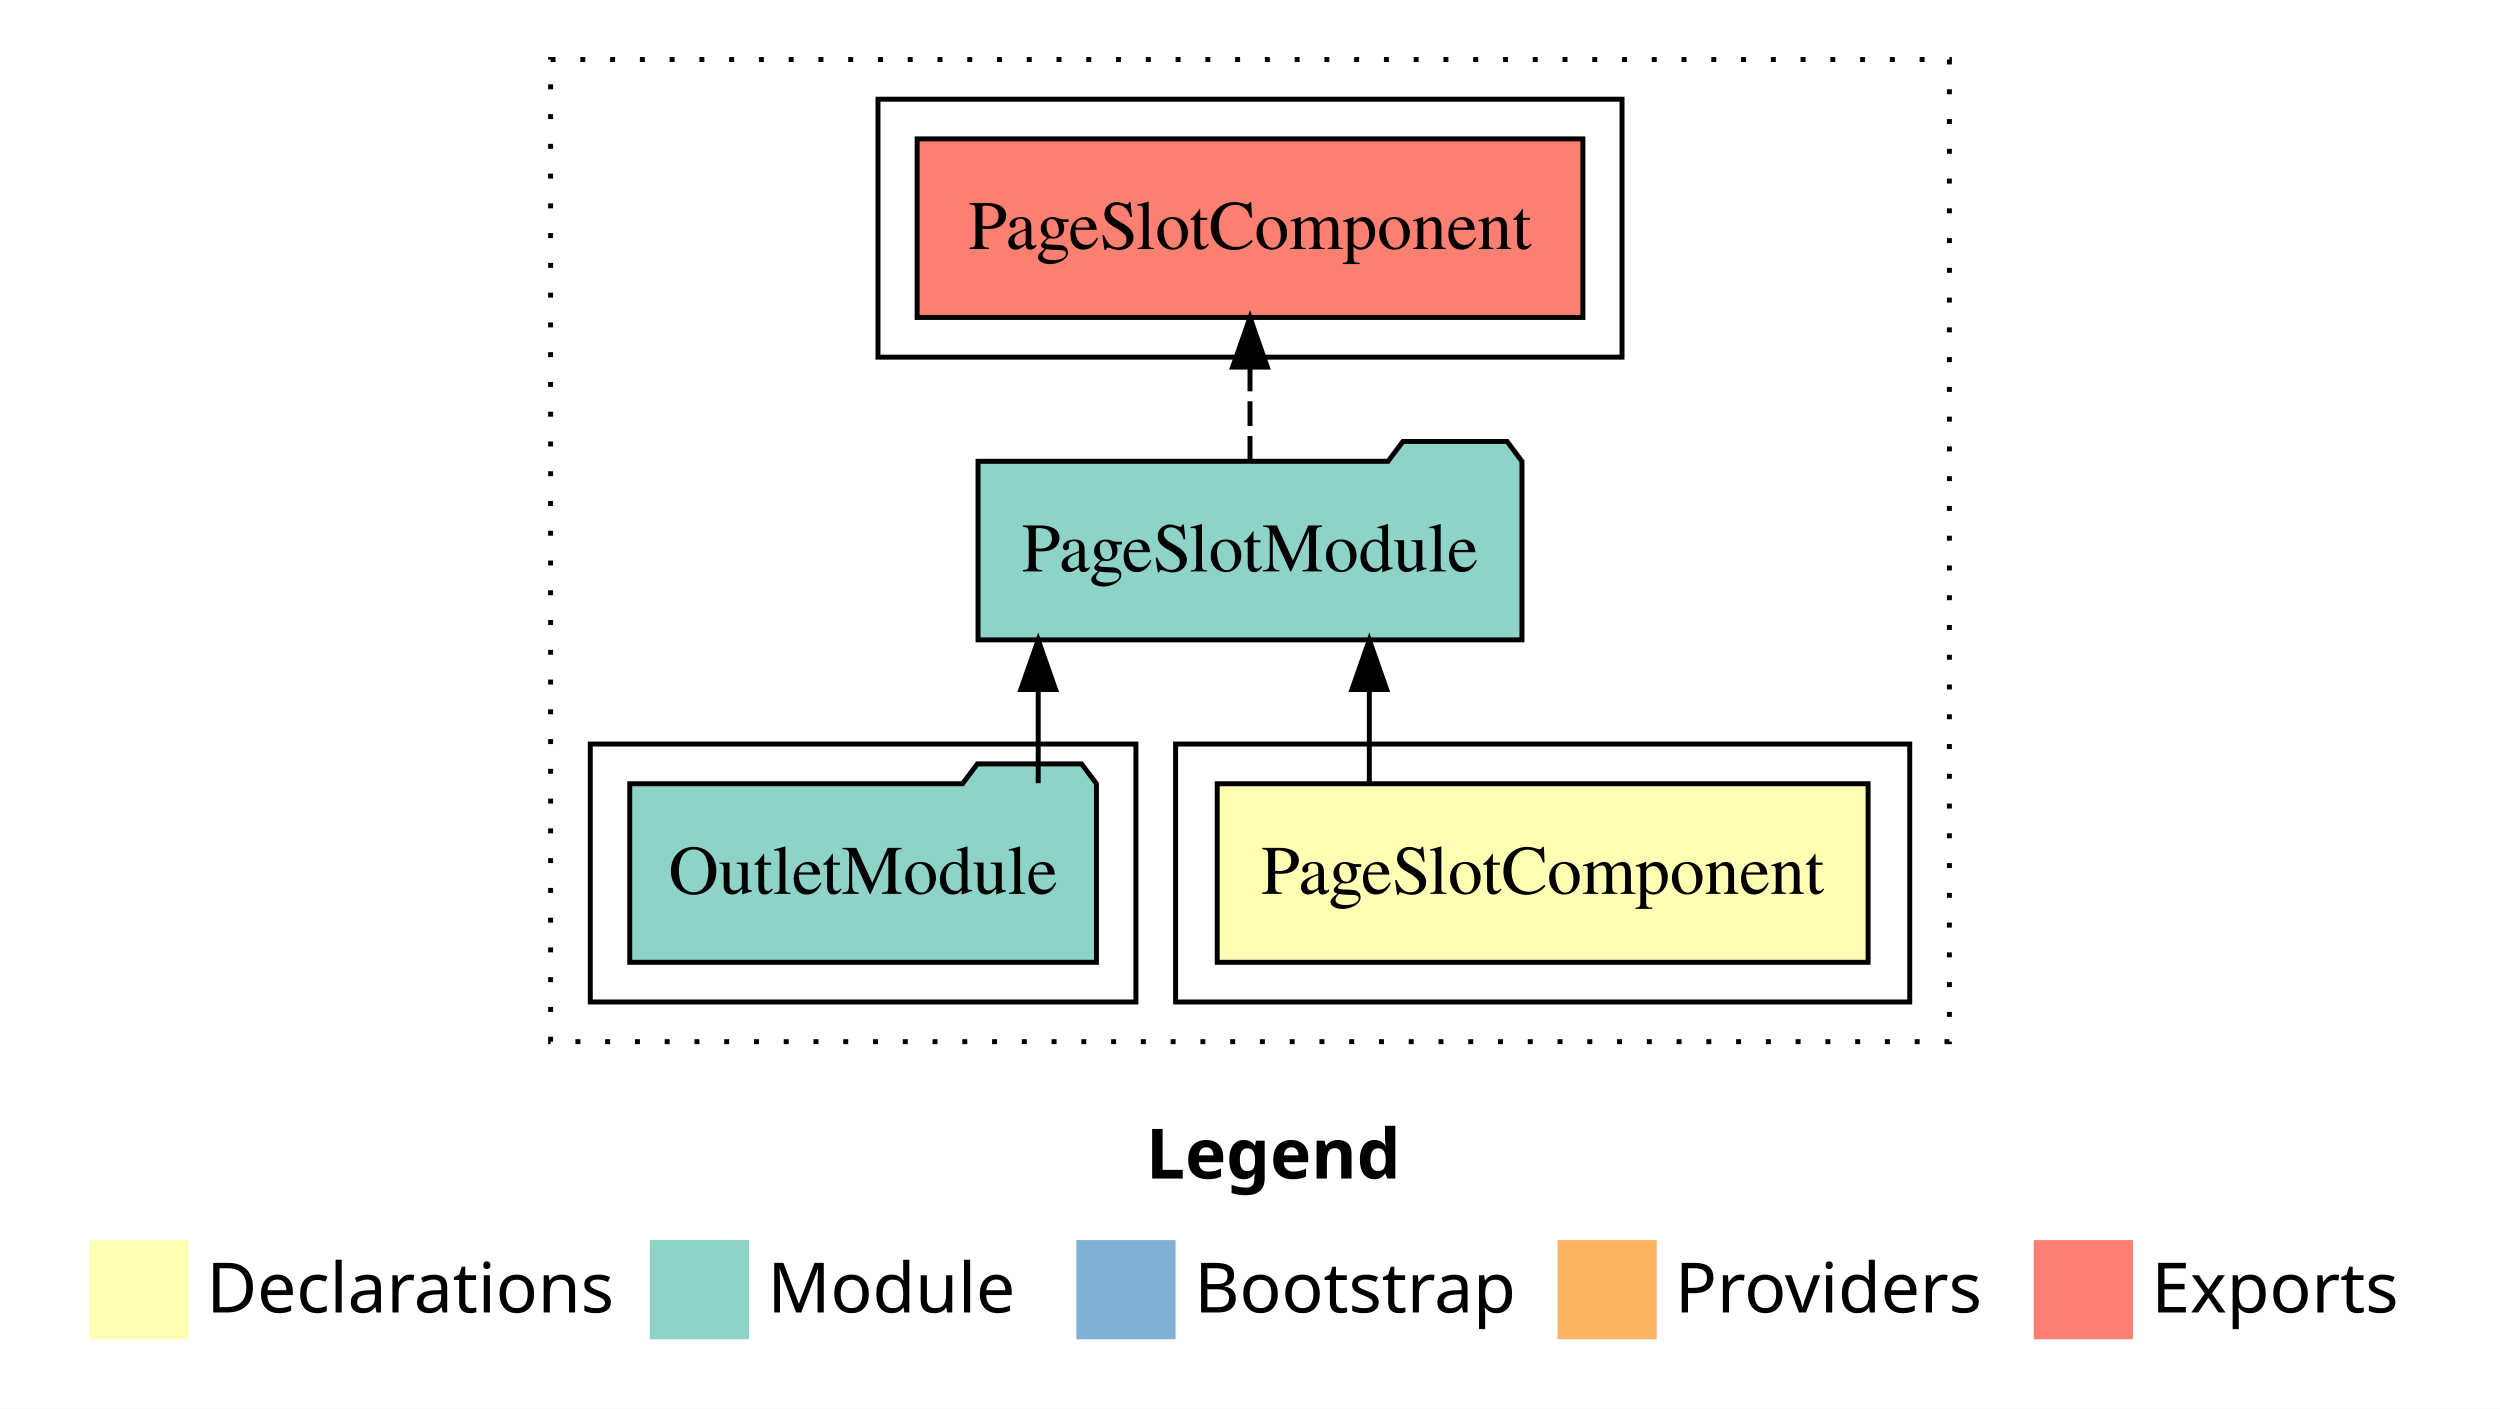
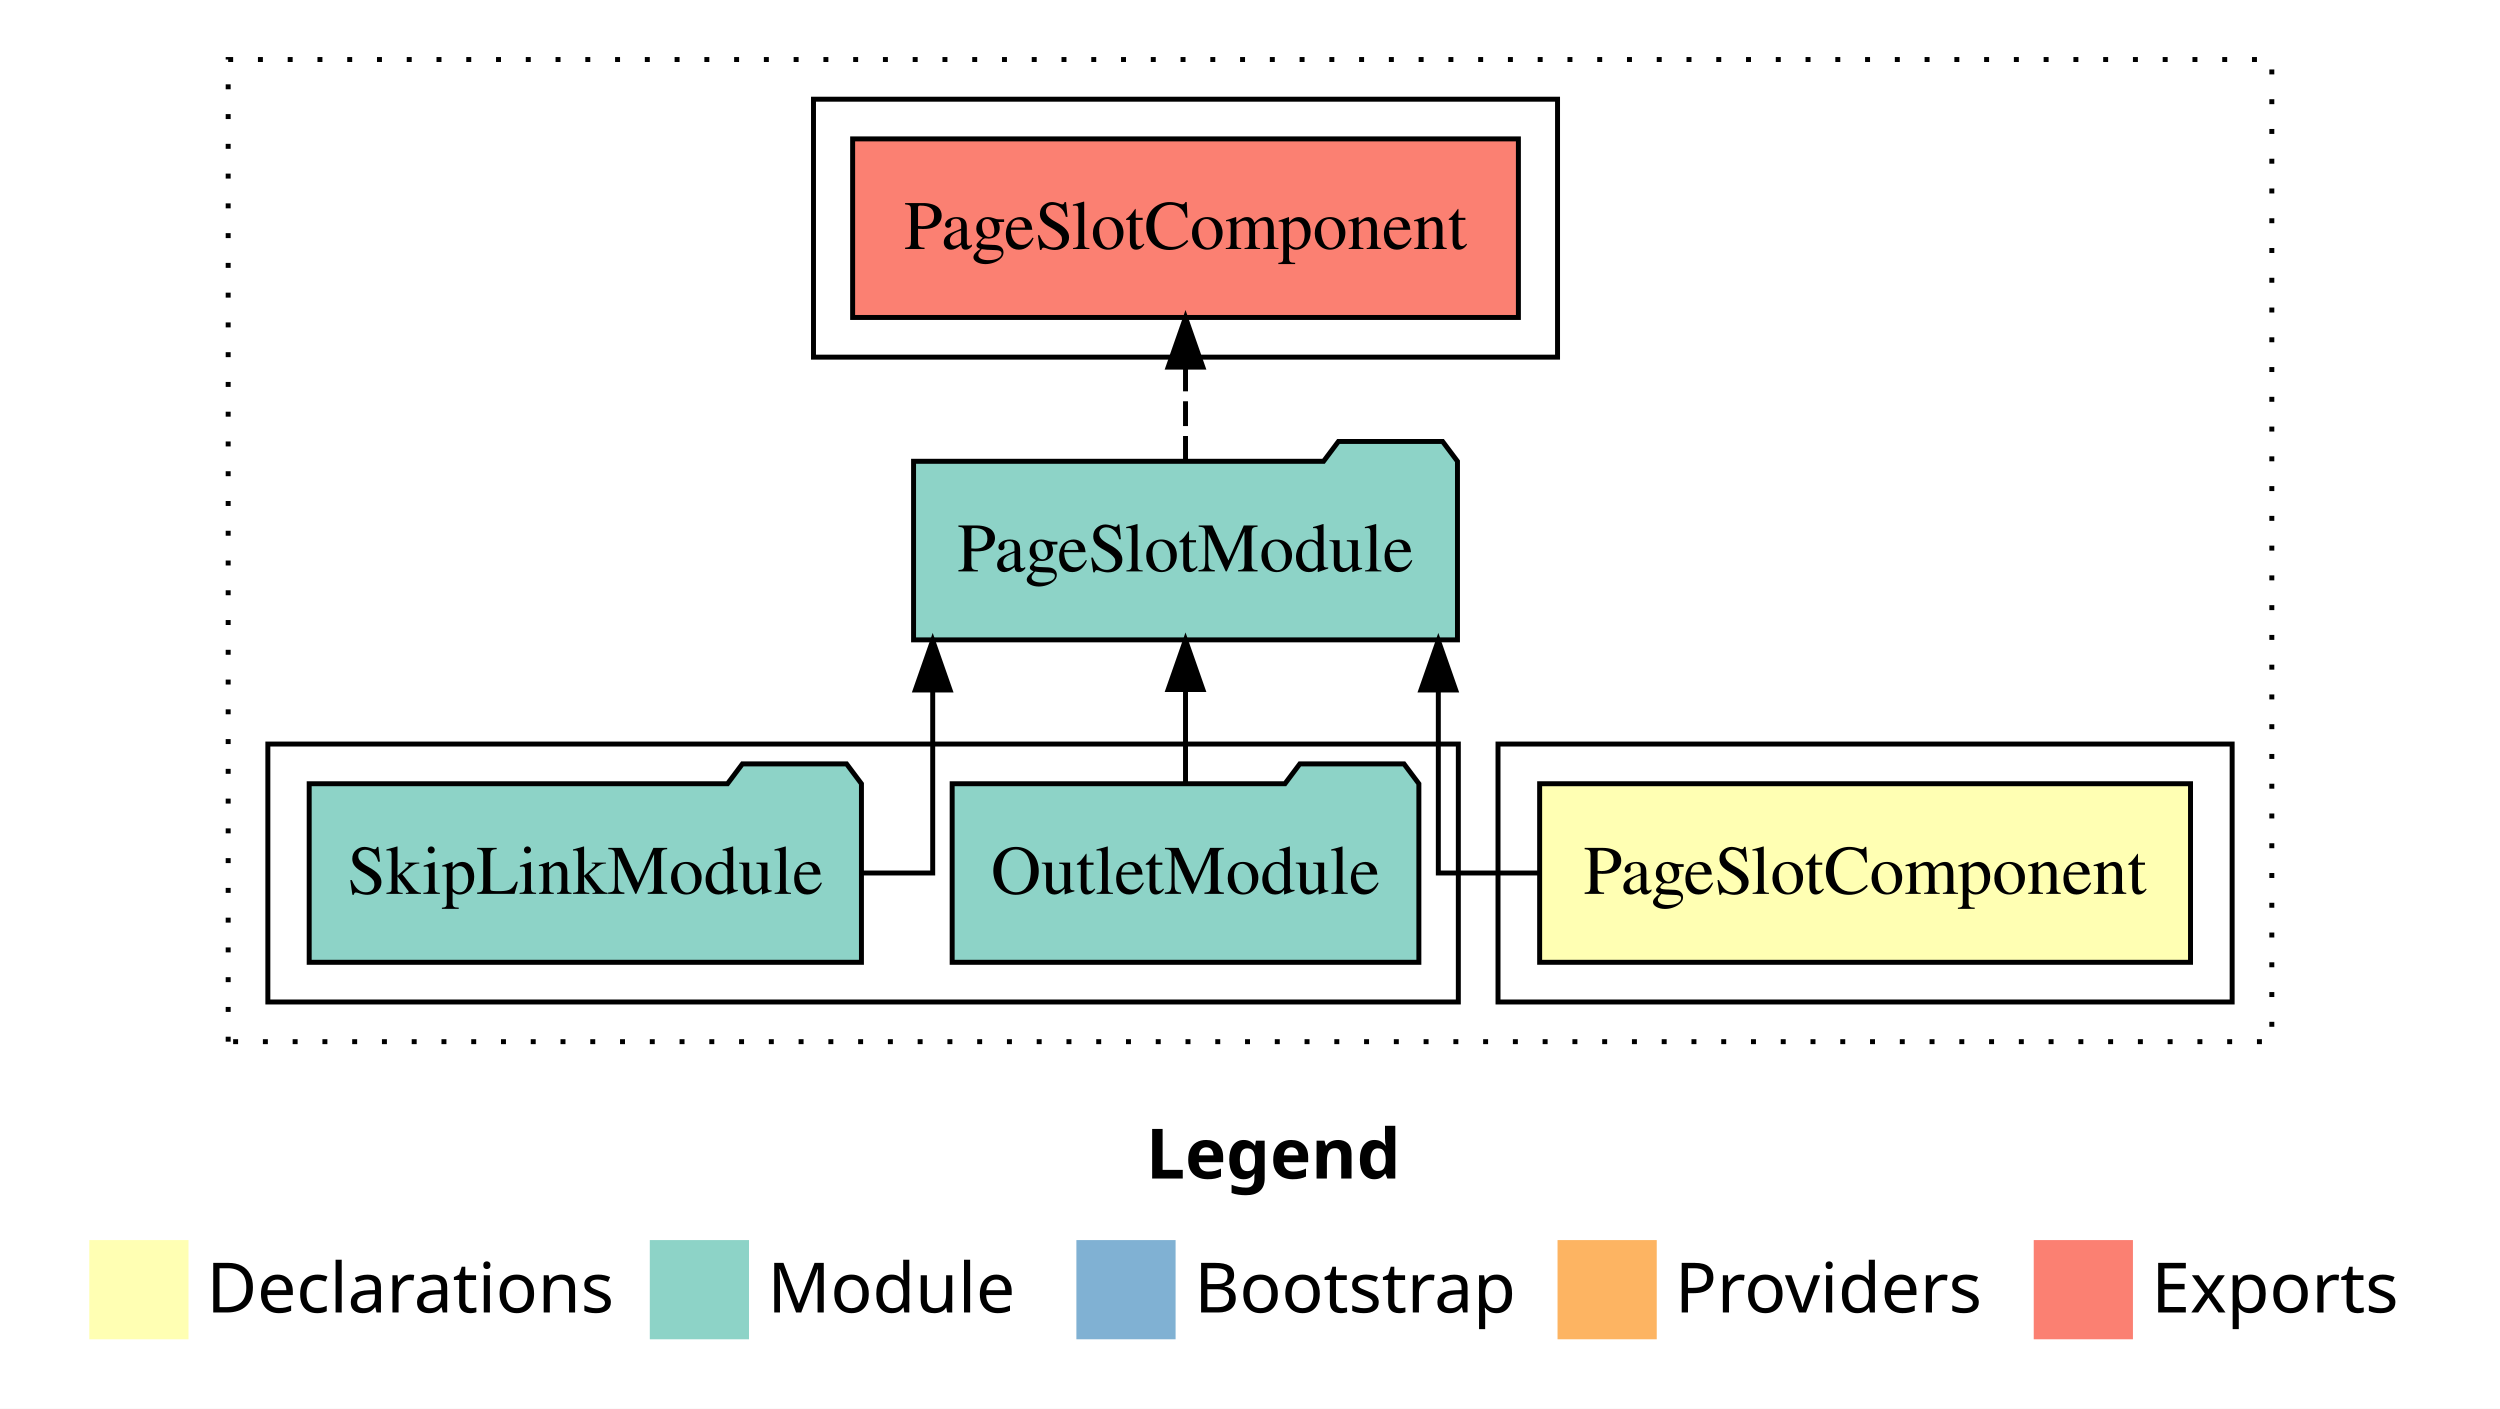
<svg xmlns="http://www.w3.org/2000/svg" width="504pt" height="284pt" viewBox="0.00 0.00 504.00 284.00">
  <g id="graph0" class="graph" transform="scale(1 1) rotate(0) translate(4 280)">
    <polygon fill="#ffffff" stroke="transparent" points="-4,4 -4,-280 500,-280 500,4 -4,4" />
    <text text-anchor="start" x="227.009" y="-42.4" font-family="sans-serif" font-weight="bold" font-size="14.00" fill="#000000">Legend</text>
    <polygon fill="#ffffb3" stroke="transparent" points="14,-10 14,-30 34,-30 34,-10 14,-10" />
    <text text-anchor="start" x="37.629" y="-15.4" font-family="sans-serif" font-size="14.00" fill="#000000">  Declarations</text>
    <polygon fill="#8dd3c7" stroke="transparent" points="127,-10 127,-30 147,-30 147,-10 127,-10" />
    <text text-anchor="start" x="150.725" y="-15.4" font-family="sans-serif" font-size="14.00" fill="#000000">  Module</text>
    <polygon fill="#80b1d3" stroke="transparent" points="213,-10 213,-30 233,-30 233,-10 213,-10" />
    <text text-anchor="start" x="236.781" y="-15.4" font-family="sans-serif" font-size="14.00" fill="#000000">  Bootstrap</text>
    <polygon fill="#fdb462" stroke="transparent" points="310,-10 310,-30 330,-30 330,-10 310,-10" />
    <text text-anchor="start" x="333.673" y="-15.4" font-family="sans-serif" font-size="14.00" fill="#000000">  Providers</text>
    <polygon fill="#fb8072" stroke="transparent" points="406,-10 406,-30 426,-30 426,-10 406,-10" />
    <text text-anchor="start" x="429.726" y="-15.4" font-family="sans-serif" font-size="14.00" fill="#000000">  Exports</text>
    <g id="clust1" class="cluster">
-       <polygon fill="none" stroke="#000000" stroke-dasharray="1,5" points="107,-70 107,-268 389,-268 389,-70 107,-70" />
+       <polygon fill="none" stroke="#000000" stroke-dasharray="1,5" points="42,-70 42,-268 454,-268 454,-70 42,-70" />
    </g>
    <g id="clust2" class="cluster">
-       <polygon fill="none" stroke="#000000" points="233,-78 233,-130 381,-130 381,-78 233,-78" />
+       <polygon fill="none" stroke="#000000" points="298,-78 298,-130 446,-130 446,-78 298,-78" />
    </g>
    <g id="clust4" class="cluster">
-       <polygon fill="none" stroke="#000000" points="115,-78 115,-130 225,-130 225,-78 115,-78" />
+       <polygon fill="none" stroke="#000000" points="50,-78 50,-130 290,-130 290,-78 50,-78" />
    </g>
    <g id="clust5" class="cluster">
-       <polygon fill="none" stroke="#000000" points="173,-208 173,-260 323,-260 323,-208 173,-208" />
+       <polygon fill="none" stroke="#000000" points="160,-208 160,-260 310,-260 310,-208 160,-208" />
    </g>
    <g id="node1" class="node">
-       <polygon fill="#ffffb3" stroke="#000000" points="372.608,-122 241.392,-122 241.392,-86 372.608,-86 372.608,-122" />
-       <text text-anchor="middle" x="307" y="-99.8" font-family="Times,serif" font-size="14.00" fill="#000000">PageSlotComponent</text>
+       <polygon fill="#ffffb3" stroke="#000000" points="437.608,-122 306.392,-122 306.392,-86 437.608,-86 437.608,-122" />
+       <text text-anchor="middle" x="372" y="-99.8" font-family="Times,serif" font-size="14.00" fill="#000000">PageSlotComponent</text>
    </g>
    <g id="node2" class="node">
-       <polygon fill="#8dd3c7" stroke="#000000" points="302.826,-187 299.826,-191 278.826,-191 275.826,-187 193.174,-187 193.174,-151 302.826,-151 302.826,-187" />
-       <text text-anchor="middle" x="248" y="-164.8" font-family="Times,serif" font-size="14.00" fill="#000000">PageSlotModule</text>
+       <polygon fill="#8dd3c7" stroke="#000000" points="289.826,-187 286.826,-191 265.826,-191 262.826,-187 180.174,-187 180.174,-151 289.826,-151 289.826,-187" />
+       <text text-anchor="middle" x="235" y="-164.8" font-family="Times,serif" font-size="14.00" fill="#000000">PageSlotModule</text>
    </g>
    <g id="edge1" class="edge">
-       <path fill="none" stroke="#000000" d="M272.054,-122.106C272.054,-122.106 272.054,-140.991 272.054,-140.991" />
-       <polygon fill="#000000" stroke="#000000" points="268.554,-140.991 272.054,-150.991 275.554,-140.991 268.554,-140.991" />
+       <path fill="none" stroke="#000000" d="M306.356,-104C294.58,-104 285.967,-104 285.967,-104 285.967,-104 285.967,-140.894 285.967,-140.894" />
+       <polygon fill="#000000" stroke="#000000" points="282.467,-140.894 285.967,-150.894 289.467,-140.894 282.467,-140.894" />
+     </g>
+     <g id="node5" class="node">
+       <polygon fill="#fb8072" stroke="#000000" points="302.109,-252 167.891,-252 167.891,-216 302.109,-216 302.109,-252" />
+       <text text-anchor="middle" x="235" y="-229.8" font-family="Times,serif" font-size="14.00" fill="#000000">PageSlotComponent </text>
+     </g>
+     <g id="edge4" class="edge">
+       <path fill="none" stroke="#000000" stroke-dasharray="5,2" d="M235,-187.106C235,-187.106 235,-205.991 235,-205.991" />
+       <polygon fill="#000000" stroke="#000000" points="231.5,-205.991 235,-215.991 238.5,-205.991 231.5,-205.991" />
+     </g>
+     <g id="node3" class="node">
+       <polygon fill="#8dd3c7" stroke="#000000" points="282.044,-122 279.044,-126 258.044,-126 255.044,-122 187.956,-122 187.956,-86 282.044,-86 282.044,-122" />
+       <text text-anchor="middle" x="235" y="-99.8" font-family="Times,serif" font-size="14.00" fill="#000000">OutletModule</text>
+     </g>
+     <g id="edge2" class="edge">
+       <path fill="none" stroke="#000000" d="M235,-122.106C235,-122.106 235,-140.991 235,-140.991" />
+       <polygon fill="#000000" stroke="#000000" points="231.5,-140.991 235,-150.991 238.5,-140.991 231.5,-140.991" />
    </g>
    <g id="node4" class="node">
-       <polygon fill="#fb8072" stroke="#000000" points="315.109,-252 180.891,-252 180.891,-216 315.109,-216 315.109,-252" />
-       <text text-anchor="middle" x="248" y="-229.8" font-family="Times,serif" font-size="14.00" fill="#000000">PageSlotComponent </text>
+       <polygon fill="#8dd3c7" stroke="#000000" points="169.667,-122 166.667,-126 145.667,-126 142.667,-122 58.333,-122 58.333,-86 169.667,-86 169.667,-122" />
+       <text text-anchor="middle" x="114" y="-99.8" font-family="Times,serif" font-size="14.00" fill="#000000">SkipLinkModule</text>
    </g>
    <g id="edge3" class="edge">
-       <path fill="none" stroke="#000000" stroke-dasharray="5,2" d="M248,-187.106C248,-187.106 248,-205.991 248,-205.991" />
-       <polygon fill="#000000" stroke="#000000" points="244.5,-205.991 248,-215.991 251.5,-205.991 244.5,-205.991" />
-     </g>
-     <g id="node3" class="node">
-       <polygon fill="#8dd3c7" stroke="#000000" points="217.044,-122 214.044,-126 193.044,-126 190.044,-122 122.956,-122 122.956,-86 217.044,-86 217.044,-122" />
-       <text text-anchor="middle" x="170" y="-99.8" font-family="Times,serif" font-size="14.00" fill="#000000">OutletModule</text>
-     </g>
-     <g id="edge2" class="edge">
-       <path fill="none" stroke="#000000" d="M205.304,-122.106C205.304,-122.106 205.304,-140.991 205.304,-140.991" />
-       <polygon fill="#000000" stroke="#000000" points="201.804,-140.991 205.304,-150.991 208.804,-140.991 201.804,-140.991" />
+       <path fill="none" stroke="#000000" d="M169.861,-104C178.181,-104 184.033,-104 184.033,-104 184.033,-104 184.033,-140.894 184.033,-140.894" />
+       <polygon fill="#000000" stroke="#000000" points="180.533,-140.894 184.033,-150.894 187.533,-140.894 180.533,-140.894" />
    </g>
  </g>
</svg>
